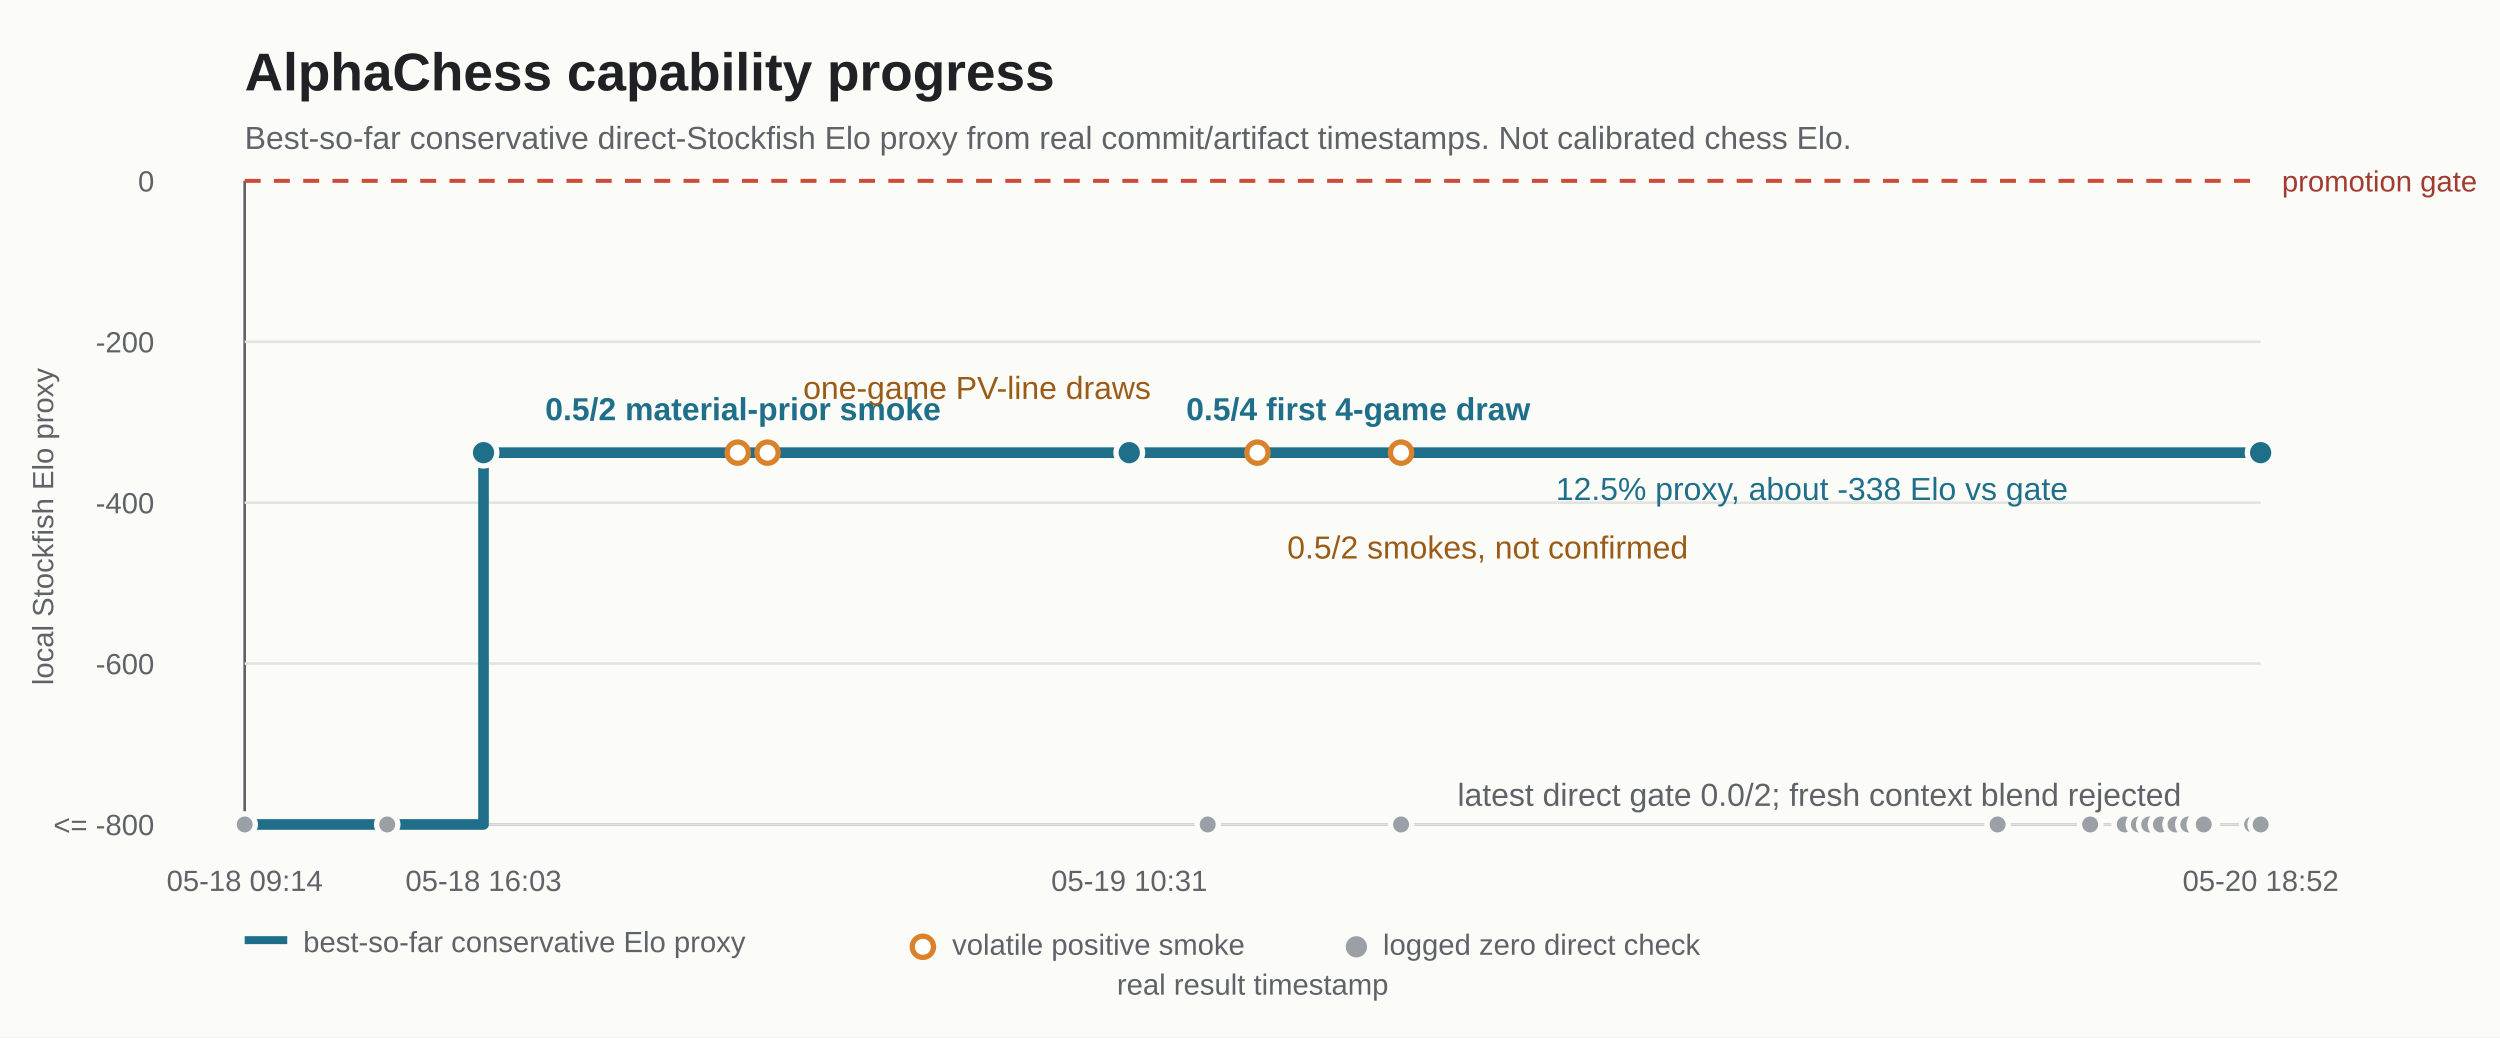
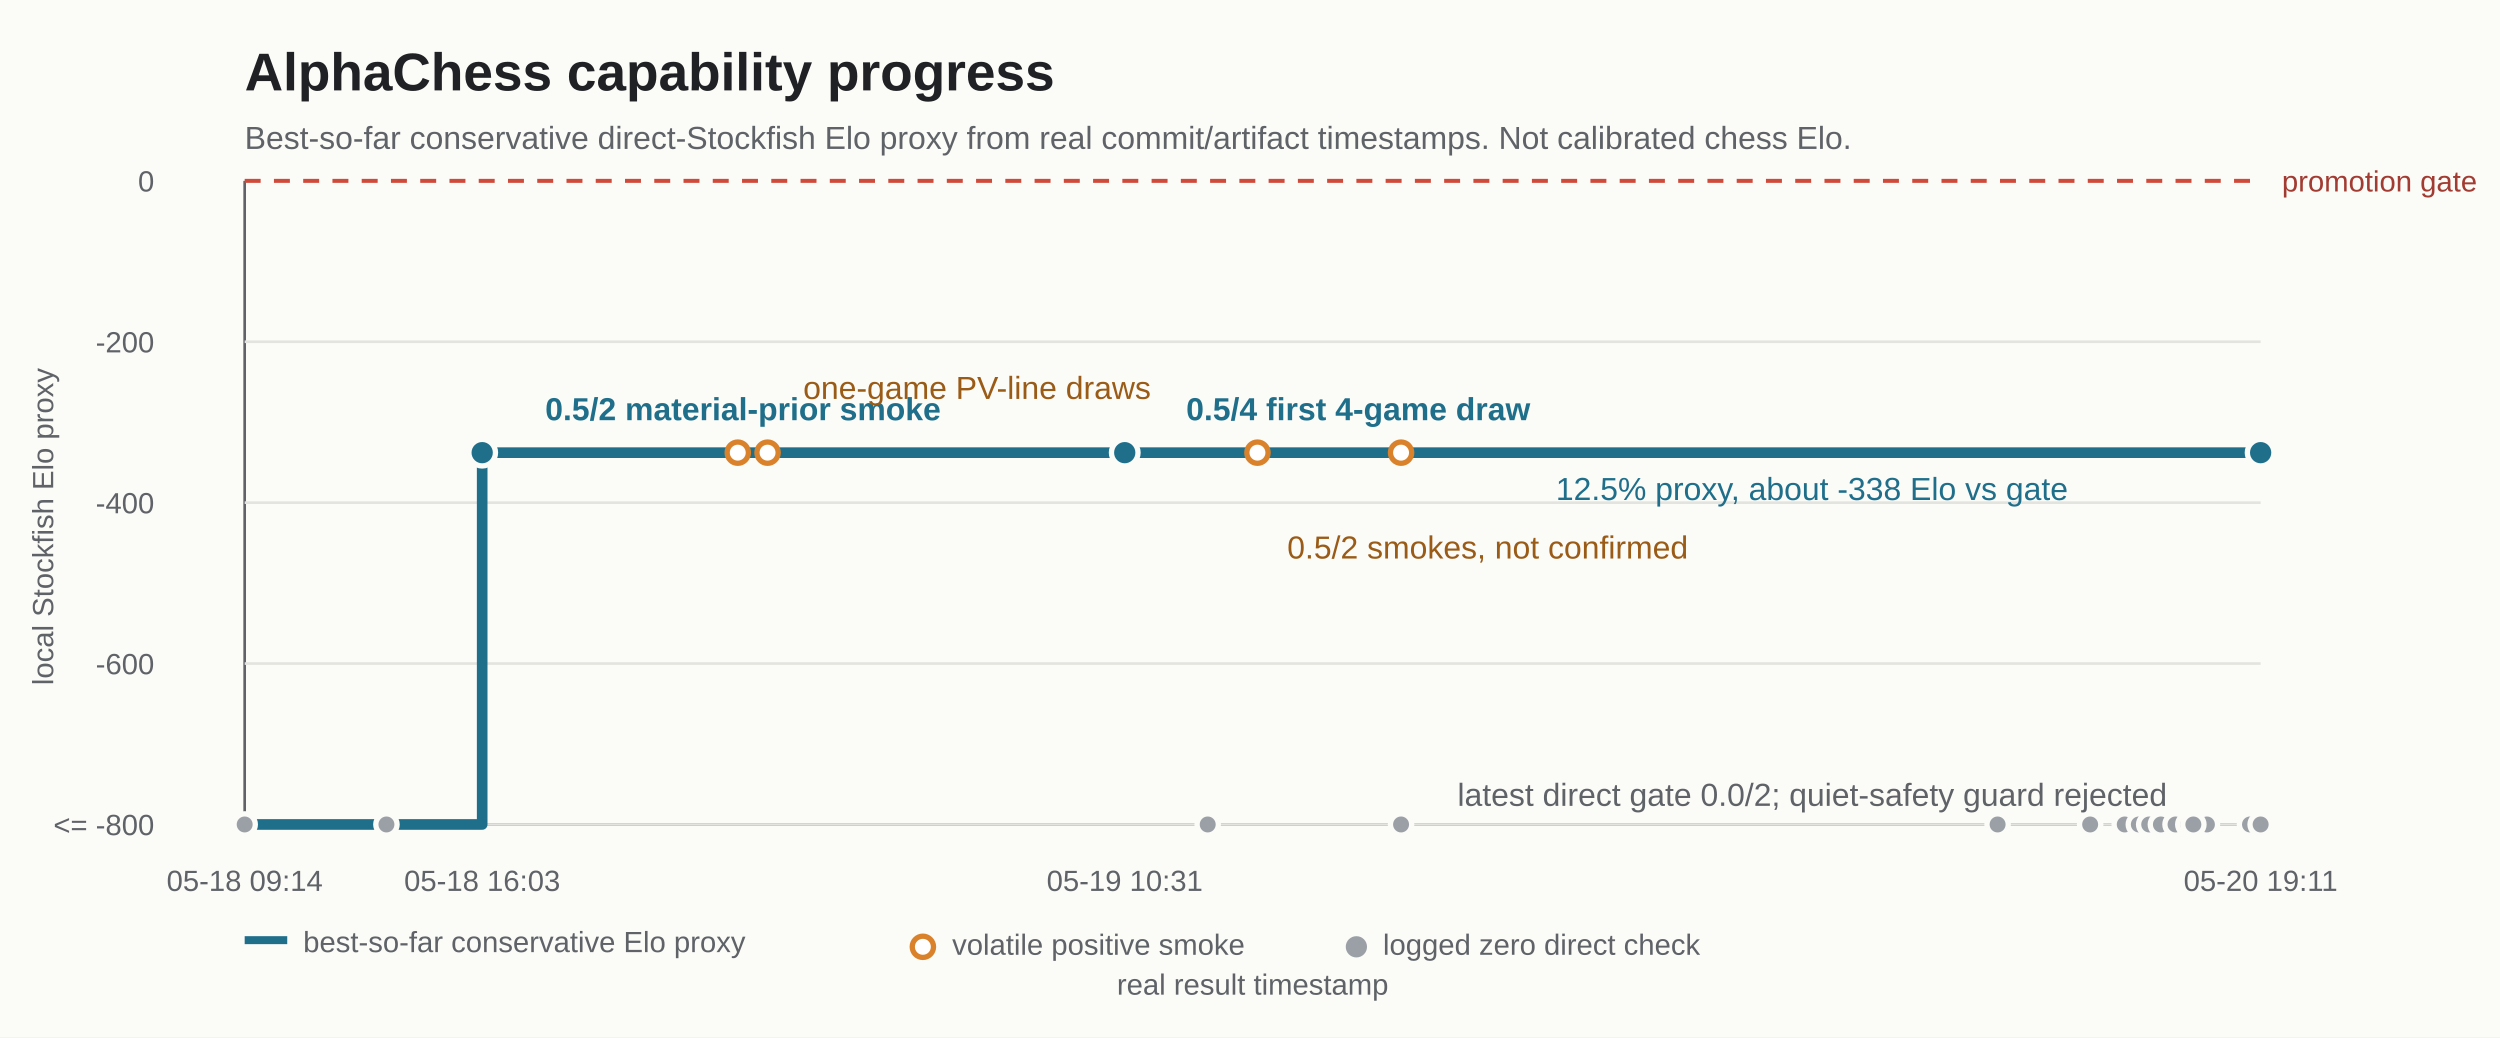
<svg xmlns="http://www.w3.org/2000/svg" width="940" height="390" viewBox="0 0 940 390" role="img" aria-labelledby="title desc">
  <rect width="940" height="390" fill="#fbfbf8" />
  <text x="92" y="34" font-family="Arial, sans-serif" font-size="20" font-weight="700" fill="#202124">AlphaChess capability progress</text>
  <text x="92" y="56" font-family="Arial, sans-serif" font-size="12" fill="#5f6368">Best-so-far conservative direct-Stockfish Elo proxy from real commit/artifact timestamps. Not calibrated chess Elo.</text>
  <g font-family="Arial, sans-serif" font-size="11" fill="#5f6368">
    <line x1="92" y1="68" x2="92" y2="310" stroke="#5f6368" stroke-width="1" />
    <line x1="92" y1="310" x2="850" y2="310" stroke="#5f6368" stroke-width="1" />
    <line x1="92" y1="68" x2="850" y2="68" stroke="#d04a3a" stroke-width="1.5" stroke-dasharray="6 5" />
    <line x1="92" y1="128.5" x2="850" y2="128.5" stroke="#e3e4df" stroke-width="1" />
    <line x1="92" y1="189" x2="850" y2="189" stroke="#e3e4df" stroke-width="1" />
    <line x1="92" y1="249.5" x2="850" y2="249.5" stroke="#e3e4df" stroke-width="1" />
    <line x1="92" y1="310" x2="850" y2="310" stroke="#e3e4df" stroke-width="1" />
    <text x="58" y="72" text-anchor="end">0</text>
    <text x="58" y="132.5" text-anchor="end">-200</text>
    <text x="58" y="193" text-anchor="end">-400</text>
    <text x="58" y="253.5" text-anchor="end">-600</text>
    <text x="58" y="314" text-anchor="end">&lt;= -800</text>
    <text x="858" y="72" fill="#a23b31">promotion gate</text>
    <text x="92" y="335" text-anchor="middle">05-18 09:14</text>
-     <text x="181.8" y="335" text-anchor="middle">05-18 16:03</text>
-     <text x="424.6" y="335" text-anchor="middle">05-19 10:31</text>
-     <text x="850" y="335" text-anchor="middle">05-20 18:52</text>
+     <text x="181.3" y="335" text-anchor="middle">05-18 16:03</text>
+     <text x="422.9" y="335" text-anchor="middle">05-19 10:31</text>
+     <text x="850" y="335" text-anchor="middle">05-20 19:11</text>
    <text x="471" y="374" text-anchor="middle">real result timestamp</text>
    <text x="20" y="198" text-anchor="middle" transform="rotate(-90 20 198)">local Stockfish Elo proxy</text>
  </g>
-   <path d="M 92 310 L 181.8 310 L 181.8 170.2 L 850 170.2" fill="none" stroke="#1f6f8b" stroke-width="4" stroke-linejoin="round" />
+   <path d="M 92 310 L 181.3 310 L 181.3 170.2 L 850 170.2" fill="none" stroke="#1f6f8b" stroke-width="4" stroke-linejoin="round" />
  <g fill="#9aa0a6" stroke="#fbfbf8" stroke-width="2">
    <circle cx="92" cy="310" r="4" />
-     <circle cx="145.6" cy="310" r="4" />
+     <circle cx="145.3" cy="310" r="4" />
    <circle cx="454.1" cy="310" r="4" />
    <circle cx="526.8" cy="310" r="4" />
    <circle cx="751.1" cy="310" r="4" />
    <circle cx="785.9" cy="310" r="4" />
    <circle cx="798.9" cy="310" r="4" />
    <circle cx="804.2" cy="310" r="4" />
    <circle cx="808.1" cy="310" r="4" />
    <circle cx="812.5" cy="310" r="4" />
    <circle cx="818.0" cy="310" r="4" />
    <circle cx="822.8" cy="310" r="4" />
    <circle cx="827.1" cy="310" r="4" />
    <circle cx="829.8" cy="310" r="4" />
-     <circle cx="828.6" cy="310" r="4" />
-     <circle cx="846.8" cy="310" r="4" />
+     <circle cx="824.7" cy="310" r="4" />
+     <circle cx="846.0" cy="310" r="4" />
    <circle cx="850" cy="310" r="4" />
  </g>
  <g fill="#1f6f8b" stroke="#fbfbf8" stroke-width="2">
-     <circle cx="181.8" cy="170.2" r="5" />
-     <circle cx="424.6" cy="170.2" r="5" />
+     <circle cx="181.3" cy="170.2" r="5" />
+     <circle cx="422.9" cy="170.2" r="5" />
    <circle cx="850" cy="170.2" r="5" />
  </g>
  <g fill="#ffffff" stroke="#d9822b" stroke-width="2">
    <circle cx="277.4" cy="170.2" r="4" />
    <circle cx="288.6" cy="170.2" r="4" />
    <circle cx="472.8" cy="170.2" r="4" />
    <circle cx="526.8" cy="170.2" r="4" />
  </g>
  <g font-family="Arial, sans-serif" font-size="12" fill="#202124">
    <text x="205" y="158" font-weight="700" fill="#1f6f8b">0.5/2 material-prior smoke</text>
    <text x="446" y="158" font-weight="700" fill="#1f6f8b">0.5/4 first 4-game draw</text>
    <text x="585" y="188" fill="#1f6f8b">12.5% proxy, about -338 Elo vs gate</text>
    <text x="302" y="150" fill="#9a5b16">one-game PV-line draws</text>
    <text x="484" y="210" fill="#9a5b16">0.5/2 smokes, not confirmed</text>
-     <text x="548" y="303" fill="#5f6368">latest direct gate 0.0/2; fresh context blend rejected</text>
+     <text x="548" y="303" fill="#5f6368">latest direct gate 0.0/2; quiet-safety guard rejected</text>
  </g>
  <g font-family="Arial, sans-serif" font-size="11" fill="#5f6368">
    <rect x="92" y="352" width="16" height="3" fill="#1f6f8b" />
    <text x="114" y="358">best-so-far conservative Elo proxy</text>
    <circle cx="347" cy="356" r="4" fill="#ffffff" stroke="#d9822b" stroke-width="2" />
    <text x="358" y="359">volatile positive smoke</text>
    <circle cx="510" cy="356" r="4" fill="#9aa0a6" />
    <text x="520" y="359">logged zero direct check</text>
  </g>
</svg>
